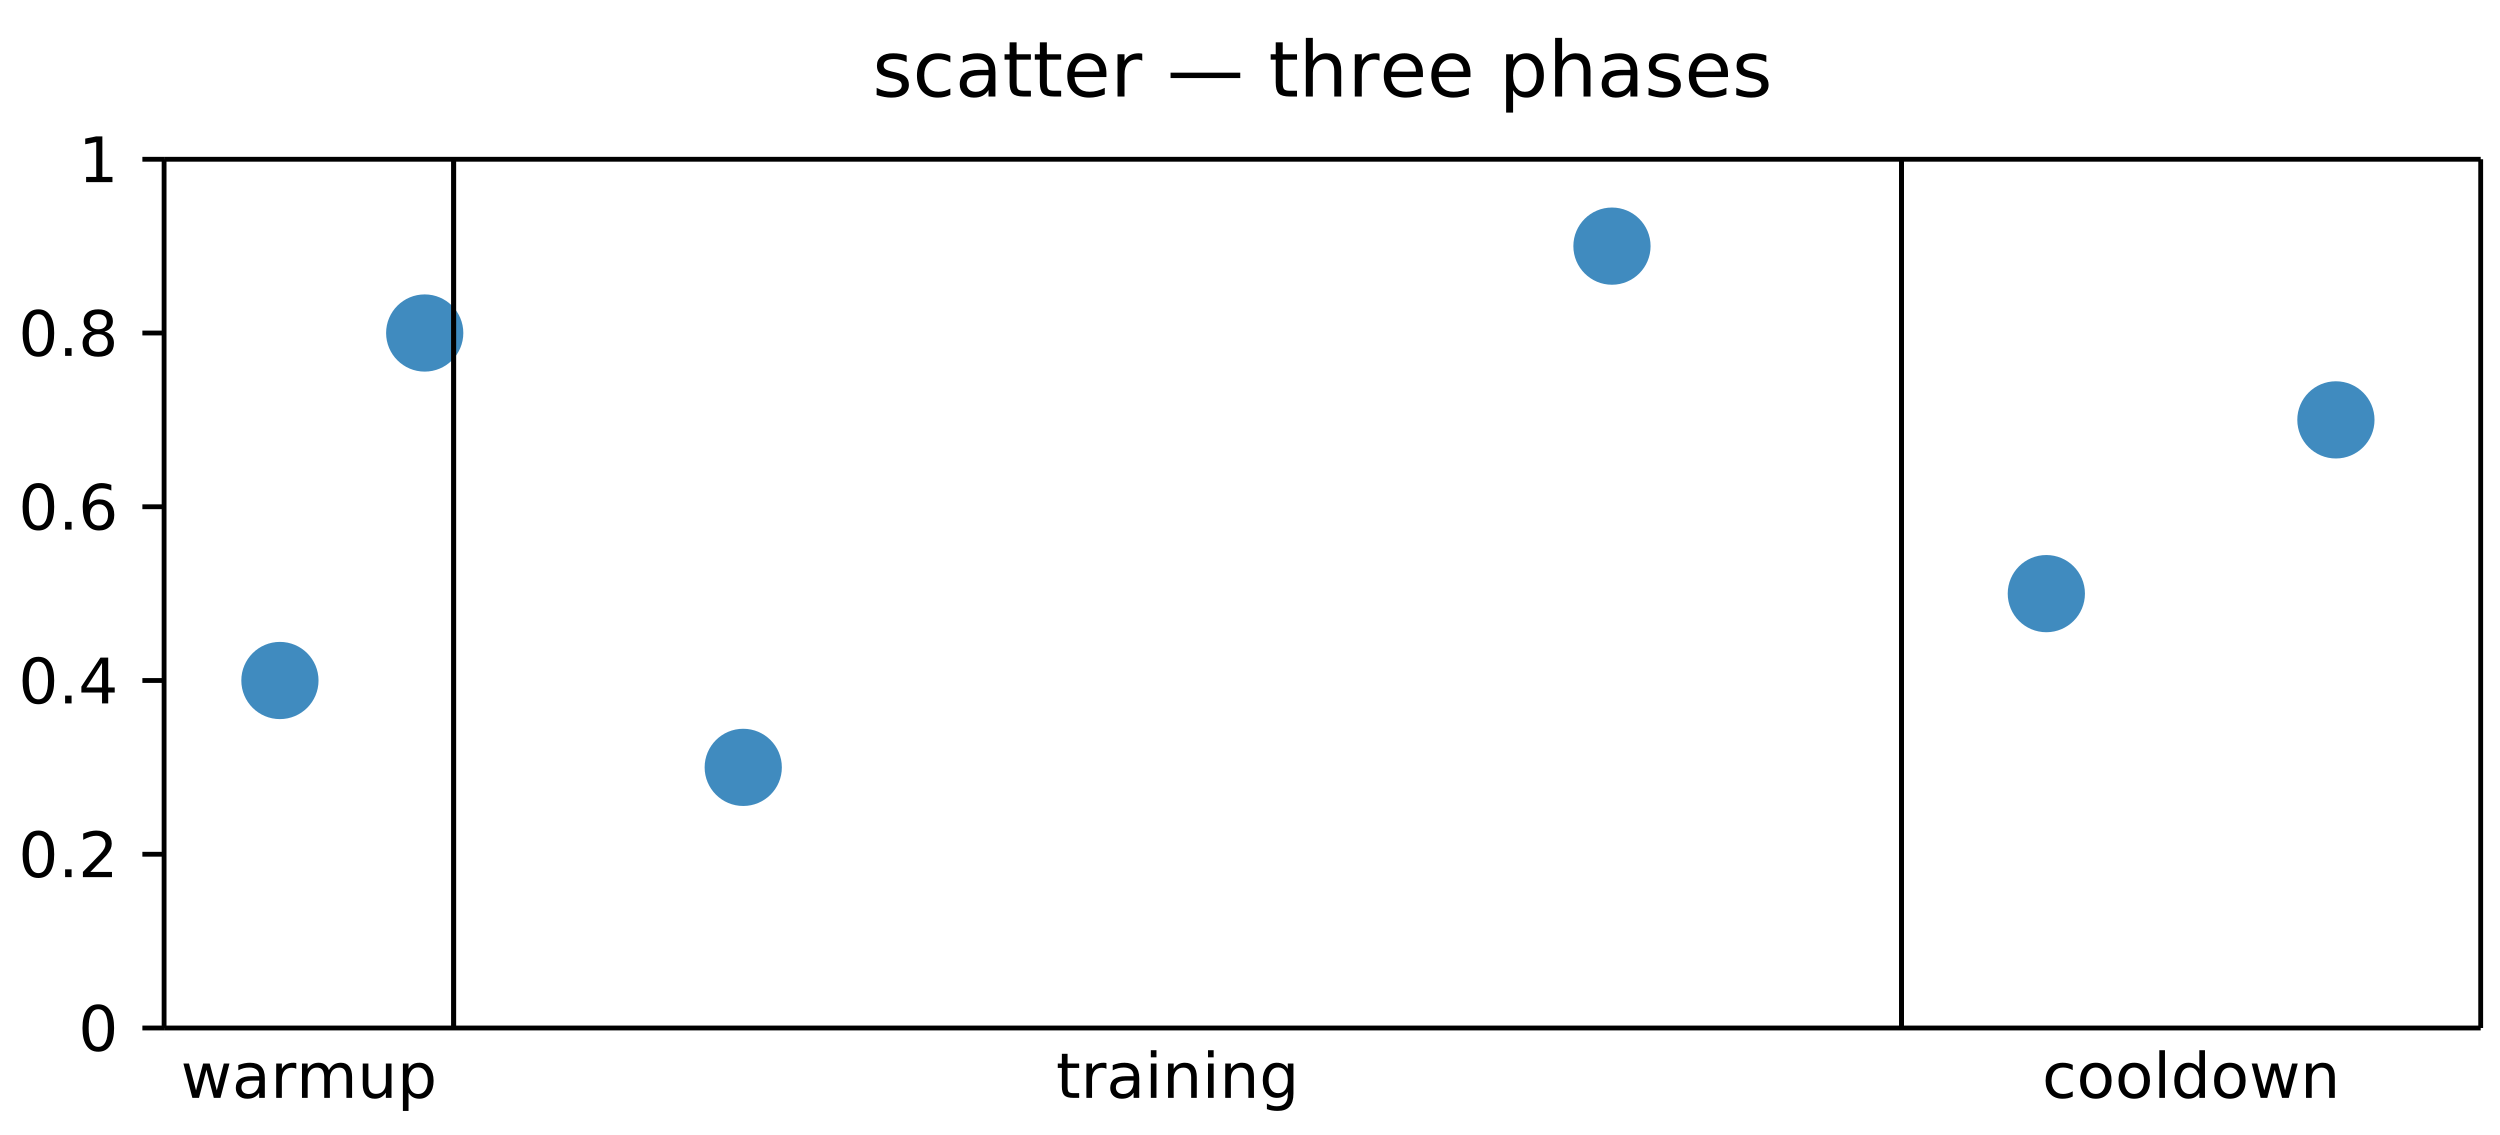
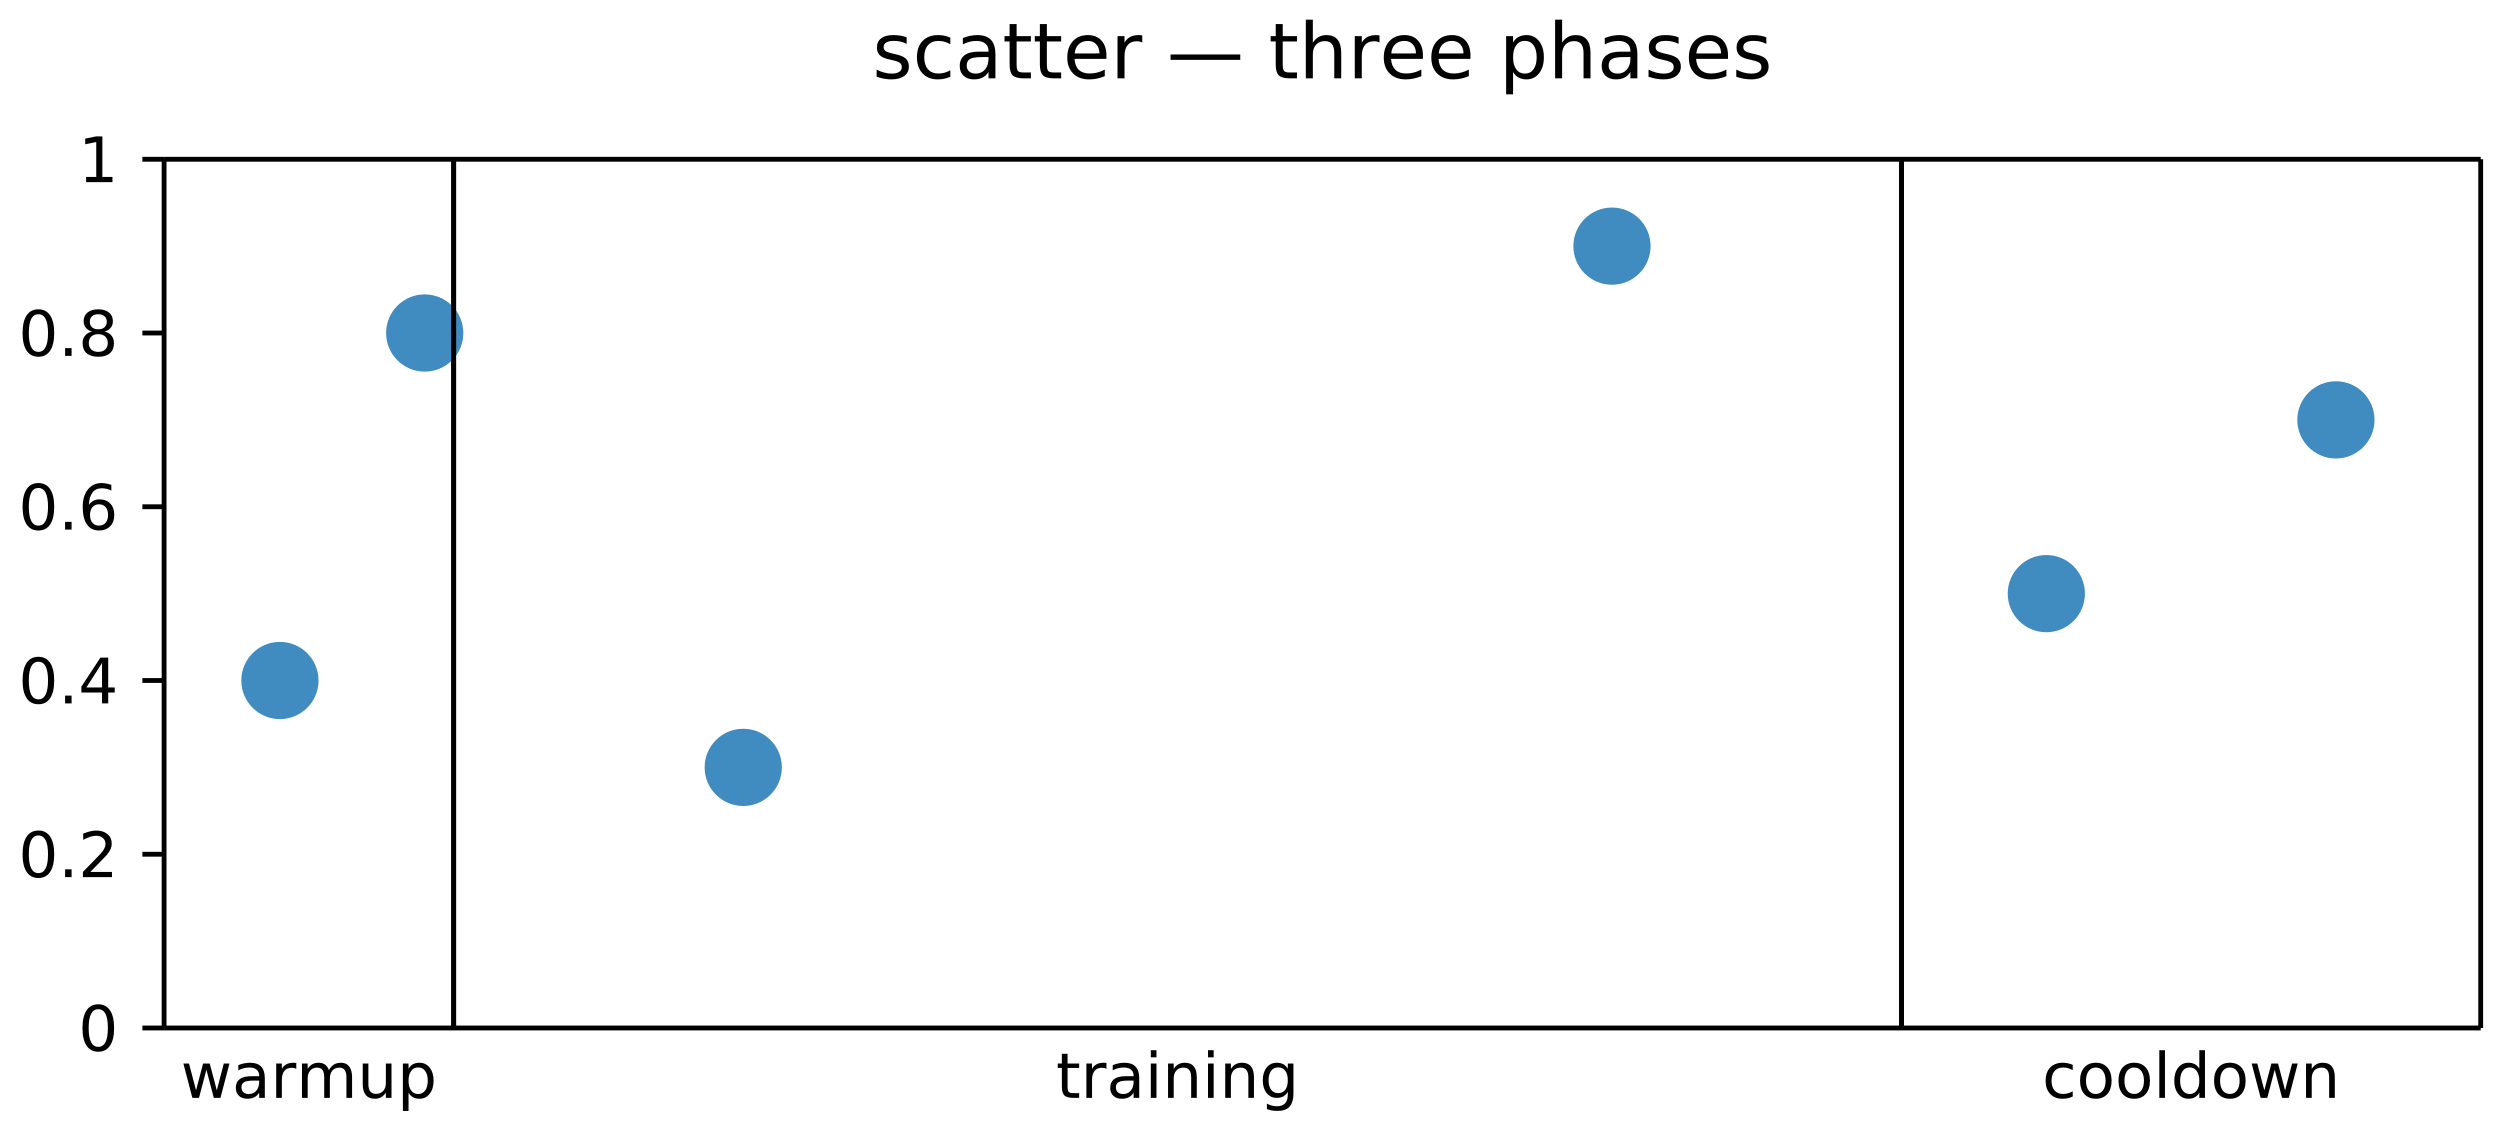
<svg xmlns="http://www.w3.org/2000/svg" width="518" height="235" viewBox="0 0 518 235" font-family="DejaVu Sans, Bitstream Vera Sans, Verdana, Arial, sans-serif" font-size="11" style="background:#fff" data-plotlet-version="0.5.1" data-plotlet-schema="2" data-plotlet-kind="figure">
  <g transform="translate(34,33)" data-plotlet-kind="panel" data-plotlet-title="scatter — three phases" data-plotlet-xscale="linear" data-plotlet-yscale="linear" data-plotlet-xlim="0,800" data-plotlet-ylim="0,1" data-plotlet-panel-bbox="4,4,510,227" data-plotlet-data-area="30,29,480,180">
    <svg x="0" y="0" width="480" height="180" overflow="hidden">
      <g class="plotlet-artist" data-plotlet-type="scatter" data-plotlet-index="0" data-plotlet-color="#1f77b4" data-plotlet-n="6" data-plotlet-x-min="40" data-plotlet-x-max="750" data-plotlet-y-min="0.3" data-plotlet-y-max="0.9" data-plotlet-marker="o">
        <circle cx="24.00" cy="108.00" r="8.00" fill="#1f77b4" opacity="0.85" />
        <circle cx="54.00" cy="36.00" r="8.00" fill="#1f77b4" opacity="0.85" />
        <circle cx="120.00" cy="126.00" r="8.00" fill="#1f77b4" opacity="0.85" />
        <circle cx="300.00" cy="18.00" r="8.00" fill="#1f77b4" opacity="0.85" />
        <circle cx="390.00" cy="90.00" r="8.00" fill="#1f77b4" opacity="0.85" />
        <circle cx="450.00" cy="54.00" r="8.00" fill="#1f77b4" opacity="0.85" />
      </g>
    </svg>
    <line x1="0.00" x2="480.00" y1="0.00" y2="0.00" stroke="#000000" stroke-width="1.00" />
    <line x1="0.00" x2="480.00" y1="180.00" y2="180.00" stroke="#000000" stroke-width="1.00" />
    <line x1="0.00" x2="0.00" y1="0.00" y2="180.00" stroke="#000000" stroke-width="1.00" />
    <line x1="480.00" x2="480.00" y1="0.00" y2="180.00" stroke="#000000" stroke-width="1.00" />
    <line x1="60.00" x2="60.00" y1="0.00" y2="180.00" stroke="#000000" stroke-width="1.00" />
    <line x1="60.00" x2="60.00" y1="0.00" y2="180.00" stroke="#000000" stroke-width="1.00" />
    <line x1="360.00" x2="360.00" y1="0.00" y2="180.00" stroke="#000000" stroke-width="1.00" />
    <line x1="360.00" x2="360.00" y1="0.00" y2="180.00" stroke="#000000" stroke-width="1.00" />
    <path d="M4.00 187.37H5.16L6.62 192.92L8.08 187.37H9.46L10.92 192.92L12.37 187.37H13.54L11.68 194.48H10.30L8.77 188.65L7.23 194.48H5.86ZM18.54 190.90Q17.12 190.90 16.58 191.23Q16.03 191.55 16.03 192.33Q16.03 192.95 16.44 193.32Q16.85 193.68 17.56 193.68Q18.53 193.68 19.11 192.99Q19.70 192.31 19.70 191.16V190.90ZM20.87 190.42V194.48H19.70V193.40Q19.30 194.05 18.70 194.35Q18.11 194.66 17.24 194.66Q16.15 194.66 15.51 194.05Q14.86 193.44 14.86 192.41Q14.86 191.21 15.67 190.60Q16.47 189.99 18.06 189.99H19.70V189.88Q19.70 189.07 19.17 188.63Q18.64 188.19 17.68 188.19Q17.07 188.19 16.50 188.33Q15.92 188.48 15.38 188.77V187.69Q16.03 187.44 16.63 187.32Q17.23 187.20 17.80 187.20Q19.35 187.20 20.11 188.00Q20.87 188.80 20.87 190.42ZM27.39 188.46Q27.20 188.35 26.97 188.29Q26.73 188.24 26.45 188.24Q25.46 188.24 24.93 188.88Q24.40 189.53 24.40 190.73V194.48H23.23V187.37H24.40V188.47Q24.77 187.82 25.36 187.51Q25.95 187.20 26.80 187.20Q26.92 187.20 27.06 187.21Q27.21 187.23 27.39 187.26ZM34.15 188.73Q34.59 187.95 35.20 187.57Q35.81 187.20 36.64 187.20Q37.75 187.20 38.35 187.97Q38.95 188.75 38.95 190.19V194.48H37.78V190.22Q37.78 189.20 37.42 188.71Q37.06 188.21 36.31 188.21Q35.41 188.21 34.88 188.81Q34.35 189.42 34.35 190.46V194.48H33.18V190.22Q33.18 189.20 32.82 188.70Q32.45 188.21 31.70 188.21Q30.80 188.21 30.28 188.82Q29.75 189.42 29.75 190.46V194.48H28.57V187.37H29.75V188.47Q30.15 187.82 30.71 187.51Q31.27 187.20 32.03 187.20Q32.81 187.20 33.35 187.59Q33.89 187.98 34.15 188.73ZM41.16 191.67V187.37H42.33V191.63Q42.33 192.64 42.72 193.14Q43.12 193.65 43.90 193.65Q44.85 193.65 45.40 193.04Q45.95 192.44 45.95 191.40V187.37H47.12V194.48H45.95V193.39Q45.52 194.03 44.96 194.35Q44.40 194.66 43.66 194.66Q42.43 194.66 41.80 193.90Q41.16 193.14 41.16 191.67ZM44.10 187.20ZM50.65 193.41V197.18H49.48V187.37H50.65V188.45Q51.02 187.81 51.58 187.50Q52.14 187.20 52.92 187.20Q54.22 187.20 55.03 188.22Q55.84 189.25 55.84 190.93Q55.84 192.60 55.03 193.63Q54.22 194.66 52.92 194.66Q52.14 194.66 51.58 194.35Q51.02 194.05 50.65 193.41ZM54.63 190.93Q54.63 189.64 54.10 188.91Q53.57 188.17 52.64 188.17Q51.71 188.17 51.18 188.91Q50.65 189.64 50.65 190.93Q50.65 192.22 51.18 192.95Q51.71 193.68 52.64 193.68Q53.57 193.68 54.10 192.95Q54.63 192.22 54.63 190.93Z" fill="#000" />
    <path d="M187.20 185.35V187.37H189.60V188.28H187.20V192.13Q187.20 193.00 187.44 193.25Q187.68 193.50 188.41 193.50H189.60V194.48H188.41Q187.05 194.48 186.54 193.97Q186.02 193.47 186.02 192.13V188.28H185.17V187.37H186.02V185.35ZM195.26 188.46Q195.06 188.35 194.83 188.29Q194.60 188.24 194.32 188.24Q193.33 188.24 192.80 188.88Q192.27 189.53 192.27 190.73V194.48H191.10V187.37H192.27V188.47Q192.64 187.82 193.23 187.51Q193.82 187.20 194.66 187.20Q194.78 187.20 194.93 187.21Q195.08 187.23 195.25 187.26ZM199.72 190.90Q198.30 190.90 197.76 191.23Q197.21 191.55 197.21 192.33Q197.21 192.95 197.62 193.32Q198.03 193.68 198.73 193.68Q199.70 193.68 200.29 192.99Q200.88 192.31 200.88 191.16V190.90ZM202.05 190.42V194.48H200.88V193.40Q200.48 194.05 199.88 194.35Q199.29 194.66 198.42 194.66Q197.33 194.66 196.69 194.05Q196.04 193.44 196.04 192.41Q196.04 191.21 196.84 190.60Q197.65 189.99 199.24 189.99H200.88V189.88Q200.88 189.07 200.35 188.63Q199.82 188.19 198.86 188.19Q198.25 188.19 197.67 188.33Q197.10 188.48 196.56 188.77V187.69Q197.20 187.44 197.81 187.32Q198.41 187.20 198.98 187.20Q200.52 187.20 201.28 188.00Q202.05 188.80 202.05 190.42ZM204.45 187.37H205.62V194.48H204.45ZM204.45 184.60H205.62V186.08H204.45ZM213.97 190.19V194.48H212.81V190.22Q212.81 189.21 212.41 188.71Q212.02 188.21 211.23 188.21Q210.29 188.21 209.74 188.81Q209.19 189.42 209.19 190.46V194.48H208.02V187.37H209.19V188.47Q209.61 187.83 210.18 187.51Q210.75 187.20 211.49 187.20Q212.72 187.20 213.35 187.95Q213.97 188.71 213.97 190.19ZM216.30 187.37H217.47V194.48H216.30ZM216.30 184.60H217.47V186.08H216.30ZM225.82 190.19V194.48H224.66V190.22Q224.66 189.21 224.26 188.71Q223.87 188.21 223.08 188.21Q222.14 188.21 221.59 188.81Q221.04 189.42 221.04 190.46V194.48H219.87V187.37H221.04V188.47Q221.46 187.83 222.03 187.51Q222.60 187.20 223.34 187.20Q224.57 187.20 225.20 187.95Q225.82 188.71 225.82 190.19ZM232.83 190.84Q232.83 189.57 232.31 188.87Q231.79 188.17 230.84 188.17Q229.90 188.17 229.38 188.87Q228.85 189.57 228.85 190.84Q228.85 192.10 229.38 192.80Q229.90 193.50 230.84 193.50Q231.79 193.50 232.31 192.80Q232.83 192.10 232.83 190.84ZM234.00 193.59Q234.00 195.41 233.19 196.30Q232.39 197.18 230.73 197.18Q230.11 197.18 229.56 197.09Q229.02 197.00 228.50 196.81V195.67Q229.02 195.95 229.52 196.08Q230.02 196.22 230.54 196.22Q231.69 196.22 232.26 195.62Q232.83 195.02 232.83 193.80V193.23Q232.47 193.85 231.91 194.17Q231.34 194.48 230.55 194.48Q229.25 194.48 228.45 193.48Q227.65 192.48 227.65 190.84Q227.65 189.19 228.45 188.19Q229.25 187.20 230.55 187.20Q231.34 187.20 231.91 187.51Q232.47 187.82 232.83 188.45V187.37H234.00Z" fill="#000" />
    <path d="M395.47 187.64V188.73Q394.97 188.46 394.48 188.32Q393.98 188.19 393.47 188.19Q392.33 188.19 391.71 188.91Q391.08 189.63 391.08 190.93Q391.08 192.23 391.71 192.95Q392.33 193.67 393.47 193.67Q393.98 193.67 394.48 193.53Q394.97 193.40 395.47 193.12V194.20Q394.98 194.43 394.46 194.55Q393.93 194.66 393.34 194.66Q391.74 194.66 390.79 193.65Q389.85 192.64 389.85 190.93Q389.85 189.19 390.80 188.19Q391.76 187.20 393.42 187.20Q393.96 187.20 394.47 187.31Q394.99 187.42 395.47 187.64ZM400.26 188.19Q399.32 188.19 398.77 188.92Q398.22 189.65 398.22 190.93Q398.22 192.20 398.77 192.94Q399.31 193.67 400.26 193.67Q401.19 193.67 401.73 192.93Q402.28 192.20 402.28 190.93Q402.28 189.67 401.73 188.93Q401.19 188.19 400.26 188.19ZM400.26 187.20Q401.78 187.20 402.65 188.19Q403.52 189.18 403.52 190.93Q403.52 192.67 402.65 193.67Q401.78 194.66 400.26 194.66Q398.73 194.66 397.86 193.67Q396.99 192.67 396.99 190.93Q396.99 189.18 397.86 188.19Q398.73 187.20 400.26 187.20ZM408.21 188.19Q407.27 188.19 406.72 188.92Q406.18 189.65 406.18 190.93Q406.18 192.20 406.72 192.94Q407.26 193.67 408.21 193.67Q409.14 193.67 409.69 192.93Q410.23 192.20 410.23 190.93Q410.23 189.67 409.69 188.93Q409.14 188.19 408.21 188.19ZM408.21 187.20Q409.73 187.20 410.60 188.19Q411.47 189.18 411.47 190.93Q411.47 192.67 410.60 193.67Q409.73 194.66 408.21 194.66Q406.68 194.66 405.81 193.67Q404.95 192.67 404.95 190.93Q404.95 189.18 405.81 188.19Q406.68 187.20 408.21 187.20ZM413.41 184.60H414.58V194.48H413.41ZM421.70 188.45V184.60H422.87V194.48H421.70V193.41Q421.33 194.05 420.77 194.35Q420.21 194.66 419.42 194.66Q418.13 194.66 417.32 193.63Q416.51 192.60 416.51 190.93Q416.51 189.25 417.32 188.22Q418.13 187.20 419.42 187.20Q420.21 187.20 420.77 187.50Q421.33 187.81 421.70 188.45ZM417.72 190.93Q417.72 192.22 418.25 192.95Q418.78 193.68 419.70 193.68Q420.63 193.68 421.16 192.95Q421.70 192.22 421.70 190.93Q421.70 189.64 421.16 188.91Q420.63 188.17 419.70 188.17Q418.78 188.17 418.25 188.91Q417.72 189.64 417.72 190.93ZM428.03 188.19Q427.09 188.19 426.54 188.92Q426.00 189.65 426.00 190.93Q426.00 192.20 426.54 192.94Q427.08 193.67 428.03 193.67Q428.96 193.67 429.51 192.93Q430.05 192.20 430.05 190.93Q430.05 189.67 429.51 188.93Q428.96 188.19 428.03 188.19ZM428.03 187.20Q429.55 187.20 430.42 188.19Q431.29 189.18 431.29 190.93Q431.29 192.67 430.42 193.67Q429.55 194.66 428.03 194.66Q426.50 194.66 425.63 193.67Q424.76 192.67 424.76 190.93Q424.76 189.18 425.63 188.19Q426.50 187.20 428.03 187.20ZM432.55 187.37H433.71L435.17 192.92L436.63 187.37H438.01L439.47 192.92L440.92 187.37H442.09L440.23 194.48H438.85L437.32 188.65L435.78 194.48H434.41ZM449.77 190.19V194.48H448.60V190.22Q448.60 189.21 448.21 188.71Q447.81 188.21 447.03 188.21Q446.08 188.21 445.53 188.81Q444.99 189.42 444.99 190.46V194.48H443.81V187.37H444.99V188.47Q445.41 187.83 445.97 187.51Q446.54 187.20 447.29 187.20Q448.51 187.20 449.14 187.95Q449.77 188.71 449.77 190.19Z" fill="#000" />
    <line x1="0.00" x2="-4.50" y1="180.00" y2="180.00" stroke="#000000" stroke-width="1.00" />
    <path d="M-13.64 176.11Q-14.63 176.11 -15.13 177.08Q-15.63 178.05 -15.63 180.01Q-15.63 181.96 -15.13 182.93Q-14.63 183.91 -13.64 183.91Q-12.64 183.91 -12.14 182.93Q-11.65 181.96 -11.65 180.01Q-11.65 178.05 -12.14 177.08Q-12.64 176.11 -13.64 176.11ZM-13.64 175.09Q-12.05 175.09 -11.20 176.35Q-10.36 177.61 -10.36 180.01Q-10.36 182.40 -11.20 183.66Q-12.05 184.92 -13.64 184.92Q-15.23 184.92 -16.07 183.66Q-16.91 182.40 -16.91 180.01Q-16.91 177.61 -16.07 176.35Q-15.23 175.09 -13.64 175.09Z" fill="#000" />
    <line x1="0.00" x2="-4.50" y1="144.00" y2="144.00" stroke="#000000" stroke-width="1.00" />
    <path d="M-26.04 140.11Q-27.03 140.11 -27.53 141.08Q-28.03 142.05 -28.03 144.01Q-28.03 145.96 -27.53 146.93Q-27.03 147.91 -26.04 147.91Q-25.05 147.91 -24.55 146.93Q-24.05 145.96 -24.05 144.01Q-24.05 142.05 -24.55 141.08Q-25.05 140.11 -26.04 140.11ZM-26.04 139.09Q-24.45 139.09 -23.61 140.35Q-22.77 141.61 -22.77 144.01Q-22.77 146.40 -23.61 147.66Q-24.45 148.92 -26.04 148.92Q-27.64 148.92 -28.48 147.66Q-29.32 146.40 -29.32 144.01Q-29.32 141.61 -28.48 140.35Q-27.64 139.09 -26.04 139.09ZM-20.51 147.13H-19.17V148.74H-20.51ZM-15.28 147.66H-10.80V148.74H-16.82V147.66Q-16.09 146.90 -14.83 145.63Q-13.57 144.36 -13.25 143.99Q-12.63 143.30 -12.39 142.82Q-12.14 142.34 -12.14 141.88Q-12.14 141.12 -12.67 140.65Q-13.20 140.17 -14.05 140.17Q-14.65 140.17 -15.32 140.38Q-15.99 140.59 -16.76 141.01V139.72Q-15.98 139.41 -15.31 139.25Q-14.64 139.09 -14.08 139.09Q-12.60 139.09 -11.73 139.83Q-10.85 140.56 -10.85 141.79Q-10.85 142.38 -11.07 142.90Q-11.29 143.43 -11.87 144.14Q-12.03 144.32 -12.88 145.20Q-13.73 146.08 -15.28 147.66Z" fill="#000" />
    <line x1="0.00" x2="-4.50" y1="108.00" y2="108.00" stroke="#000000" stroke-width="1.00" />
    <path d="M-26.04 104.11Q-27.03 104.11 -27.53 105.08Q-28.03 106.05 -28.03 108.01Q-28.03 109.96 -27.53 110.93Q-27.03 111.91 -26.04 111.91Q-25.05 111.91 -24.55 110.93Q-24.05 109.96 -24.05 108.01Q-24.05 106.05 -24.55 105.08Q-25.05 104.11 -26.04 104.11ZM-26.04 103.09Q-24.45 103.09 -23.61 104.35Q-22.77 105.61 -22.77 108.01Q-22.77 110.40 -23.61 111.66Q-24.45 112.92 -26.04 112.92Q-27.64 112.92 -28.48 111.66Q-29.32 110.40 -29.32 108.01Q-29.32 105.61 -28.48 104.35Q-27.64 103.09 -26.04 103.09ZM-20.51 111.13H-19.17V112.74H-20.51ZM-12.86 104.38 -16.10 109.44H-12.86ZM-13.19 103.26H-11.58V109.44H-10.23V110.50H-11.58V112.74H-12.86V110.50H-17.14V109.27Z" fill="#000" />
    <line x1="0.00" x2="-4.50" y1="72.00" y2="72.00" stroke="#000000" stroke-width="1.00" />
    <path d="M-26.04 68.11Q-27.03 68.11 -27.53 69.08Q-28.03 70.05 -28.03 72.01Q-28.03 73.96 -27.53 74.93Q-27.03 75.91 -26.04 75.91Q-25.05 75.91 -24.55 74.93Q-24.05 73.96 -24.05 72.01Q-24.05 70.05 -24.55 69.08Q-25.05 68.11 -26.04 68.11ZM-26.04 67.09Q-24.45 67.09 -23.61 68.35Q-22.77 69.61 -22.77 72.01Q-22.77 74.40 -23.61 75.66Q-24.45 76.92 -26.04 76.92Q-27.64 76.92 -28.48 75.66Q-29.32 74.40 -29.32 72.01Q-29.32 69.61 -28.48 68.35Q-27.64 67.09 -26.04 67.09ZM-20.51 75.13H-19.17V76.74H-20.51ZM-13.48 71.49Q-14.34 71.49 -14.85 72.08Q-15.35 72.67 -15.35 73.70Q-15.35 74.72 -14.85 75.31Q-14.34 75.91 -13.48 75.91Q-12.62 75.91 -12.11 75.31Q-11.61 74.72 -11.61 73.70Q-11.61 72.67 -12.11 72.08Q-12.62 71.49 -13.48 71.49ZM-10.93 67.47V68.64Q-11.42 68.41 -11.91 68.29Q-12.40 68.17 -12.88 68.17Q-14.15 68.17 -14.82 69.03Q-15.49 69.88 -15.59 71.62Q-15.21 71.06 -14.65 70.77Q-14.08 70.47 -13.40 70.47Q-11.98 70.47 -11.15 71.34Q-10.32 72.21 -10.32 73.70Q-10.32 75.16 -11.18 76.04Q-12.05 76.92 -13.48 76.92Q-15.12 76.92 -15.99 75.66Q-16.86 74.40 -16.86 72.01Q-16.86 69.76 -15.80 68.43Q-14.73 67.09 -12.93 67.09Q-12.45 67.09 -11.96 67.19Q-11.47 67.28 -10.93 67.47Z" fill="#000" />
    <line x1="0.00" x2="-4.50" y1="36.00" y2="36.00" stroke="#000000" stroke-width="1.00" />
    <path d="M-26.04 32.11Q-27.03 32.11 -27.53 33.08Q-28.03 34.05 -28.03 36.01Q-28.03 37.96 -27.53 38.93Q-27.03 39.91 -26.04 39.91Q-25.05 39.91 -24.55 38.93Q-24.05 37.96 -24.05 36.01Q-24.05 34.05 -24.55 33.08Q-25.05 32.11 -26.04 32.11ZM-26.04 31.09Q-24.45 31.09 -23.61 32.35Q-22.77 33.61 -22.77 36.01Q-22.77 38.40 -23.61 39.66Q-24.45 40.92 -26.04 40.92Q-27.64 40.92 -28.48 39.66Q-29.32 38.40 -29.32 36.01Q-29.32 33.61 -28.48 32.35Q-27.64 31.09 -26.04 31.09ZM-20.51 39.13H-19.17V40.74H-20.51ZM-13.64 36.24Q-14.55 36.24 -15.08 36.73Q-15.60 37.22 -15.60 38.07Q-15.60 38.93 -15.08 39.42Q-14.55 39.91 -13.64 39.91Q-12.72 39.91 -12.20 39.42Q-11.67 38.92 -11.67 38.07Q-11.67 37.22 -12.19 36.73Q-12.72 36.24 -13.64 36.24ZM-14.92 35.69Q-15.75 35.49 -16.21 34.92Q-16.67 34.36 -16.67 33.55Q-16.67 32.41 -15.86 31.75Q-15.05 31.09 -13.64 31.09Q-12.22 31.09 -11.42 31.75Q-10.61 32.41 -10.61 33.55Q-10.61 34.36 -11.07 34.92Q-11.53 35.49 -12.35 35.69Q-11.42 35.91 -10.91 36.54Q-10.39 37.16 -10.39 38.07Q-10.39 39.45 -11.23 40.19Q-12.07 40.92 -13.64 40.92Q-15.21 40.92 -16.05 40.19Q-16.89 39.45 -16.89 38.07Q-16.89 37.16 -16.37 36.54Q-15.85 35.91 -14.92 35.69ZM-15.39 33.67Q-15.39 34.40 -14.93 34.82Q-14.47 35.23 -13.64 35.23Q-12.81 35.23 -12.35 34.82Q-11.88 34.40 -11.88 33.67Q-11.88 32.93 -12.35 32.52Q-12.81 32.11 -13.64 32.11Q-14.47 32.11 -14.93 32.52Q-15.39 32.93 -15.39 33.67Z" fill="#000" />
    <line x1="0.00" x2="-4.50" y1="0.00" y2="0.00" stroke="#000000" stroke-width="1.00" />
    <path d="M-16.16 3.66H-14.06V-3.57L-16.34 -3.11V-4.28L-14.08 -4.74H-12.79V3.66H-10.70V4.74H-16.16Z" fill="#000" />
-     <path d="M153.86 -21.49V-20.13Q153.25 -20.45 152.59 -20.60Q151.93 -20.76 151.23 -20.76Q150.16 -20.76 149.62 -20.43Q149.09 -20.10 149.09 -19.45Q149.09 -18.95 149.47 -18.66Q149.86 -18.38 151.01 -18.12L151.50 -18.01Q153.04 -17.68 153.68 -17.08Q154.32 -16.48 154.32 -15.41Q154.32 -14.20 153.36 -13.48Q152.39 -12.77 150.71 -12.77Q150.00 -12.77 149.24 -12.91Q148.48 -13.05 147.64 -13.32V-14.80Q148.43 -14.39 149.21 -14.18Q149.98 -13.98 150.74 -13.98Q151.75 -13.98 152.30 -14.32Q152.85 -14.67 152.85 -15.30Q152.85 -15.89 152.45 -16.20Q152.06 -16.52 150.72 -16.80L150.22 -16.92Q148.89 -17.20 148.29 -17.79Q147.70 -18.37 147.70 -19.38Q147.70 -20.62 148.57 -21.29Q149.45 -21.96 151.06 -21.96Q151.86 -21.96 152.56 -21.84Q153.26 -21.73 153.86 -21.49ZM162.91 -21.41V-20.07Q162.30 -20.41 161.69 -20.57Q161.07 -20.74 160.45 -20.74Q159.05 -20.74 158.28 -19.86Q157.50 -18.97 157.50 -17.37Q157.50 -15.77 158.28 -14.88Q159.05 -13.99 160.45 -13.99Q161.07 -13.99 161.69 -14.16Q162.30 -14.33 162.91 -14.66V-13.34Q162.31 -13.05 161.66 -12.91Q161.02 -12.77 160.29 -12.77Q158.32 -12.77 157.15 -14.02Q155.99 -15.26 155.99 -17.37Q155.99 -19.51 157.16 -20.73Q158.34 -21.96 160.39 -21.96Q161.05 -21.96 161.68 -21.82Q162.32 -21.69 162.91 -21.41ZM169.39 -17.40Q167.64 -17.40 166.97 -17.00Q166.30 -16.60 166.30 -15.64Q166.30 -14.88 166.80 -14.43Q167.31 -13.98 168.18 -13.98Q169.37 -13.98 170.09 -14.82Q170.82 -15.67 170.82 -17.08V-17.40ZM172.25 -17.99V-13.00H170.82V-14.33Q170.32 -13.53 169.59 -13.15Q168.86 -12.77 167.79 -12.77Q166.45 -12.77 165.66 -13.53Q164.86 -14.28 164.86 -15.55Q164.86 -17.02 165.85 -17.77Q166.84 -18.52 168.80 -18.52H170.82V-18.66Q170.82 -19.66 170.16 -20.20Q169.51 -20.74 168.33 -20.74Q167.58 -20.74 166.87 -20.56Q166.16 -20.38 165.50 -20.02V-21.35Q166.29 -21.66 167.04 -21.81Q167.78 -21.96 168.48 -21.96Q170.38 -21.96 171.32 -20.98Q172.25 -19.99 172.25 -17.99ZM176.64 -24.23V-21.75H179.60V-20.63H176.64V-15.88Q176.64 -14.81 176.93 -14.51Q177.22 -14.20 178.12 -14.20H179.60V-13.00H178.12Q176.46 -13.00 175.82 -13.62Q175.19 -14.24 175.19 -15.88V-20.63H174.14V-21.75H175.19V-24.23ZM182.91 -24.23V-21.75H185.87V-20.63H182.91V-15.88Q182.91 -14.81 183.20 -14.51Q183.50 -14.20 184.39 -14.20H185.87V-13.00H184.39Q182.73 -13.00 182.10 -13.62Q181.46 -14.24 181.46 -15.88V-20.63H180.41V-21.75H181.46V-24.23ZM195.25 -17.73V-17.03H188.64Q188.73 -15.55 189.53 -14.77Q190.33 -13.99 191.76 -13.99Q192.59 -13.99 193.37 -14.20Q194.14 -14.40 194.91 -14.80V-13.45Q194.14 -13.12 193.32 -12.95Q192.51 -12.77 191.68 -12.77Q189.58 -12.77 188.36 -13.99Q187.14 -15.21 187.14 -17.29Q187.14 -19.44 188.30 -20.70Q189.46 -21.96 191.43 -21.96Q193.19 -21.96 194.22 -20.82Q195.25 -19.69 195.25 -17.73ZM193.81 -18.16Q193.79 -19.34 193.15 -20.04Q192.50 -20.74 191.44 -20.74Q190.24 -20.74 189.52 -20.06Q188.79 -19.38 188.68 -18.15ZM202.68 -20.41Q202.43 -20.55 202.15 -20.61Q201.86 -20.68 201.52 -20.68Q200.30 -20.68 199.65 -19.89Q199.00 -19.09 199.00 -17.61V-13.00H197.55V-21.75H199.00V-20.39Q199.45 -21.19 200.18 -21.57Q200.90 -21.96 201.94 -21.96Q202.09 -21.96 202.27 -21.94Q202.45 -21.92 202.67 -21.88ZM208.54 -17.95H222.98V-16.82H208.54ZM231.78 -24.23V-21.75H234.74V-20.63H231.78V-15.88Q231.78 -14.81 232.07 -14.51Q232.36 -14.20 233.26 -14.20H234.74V-13.00H233.26Q231.60 -13.00 230.96 -13.62Q230.33 -14.24 230.33 -15.88V-20.63H229.28V-21.75H230.33V-24.23ZM243.90 -18.28V-13.00H242.46V-18.23Q242.46 -19.48 241.98 -20.09Q241.50 -20.71 240.53 -20.71Q239.36 -20.71 238.69 -19.97Q238.02 -19.23 238.02 -17.95V-13.00H236.57V-25.16H238.02V-20.39Q238.54 -21.18 239.23 -21.57Q239.93 -21.96 240.85 -21.96Q242.36 -21.96 243.13 -21.03Q243.90 -20.09 243.90 -18.28ZM251.84 -20.41Q251.60 -20.55 251.31 -20.61Q251.03 -20.68 250.68 -20.68Q249.46 -20.68 248.81 -19.89Q248.16 -19.09 248.16 -17.61V-13.00H246.71V-21.75H248.16V-20.39Q248.61 -21.19 249.34 -21.57Q250.07 -21.96 251.11 -21.96Q251.25 -21.96 251.43 -21.94Q251.61 -21.92 251.83 -21.88ZM260.83 -17.73V-17.03H254.22Q254.32 -15.55 255.12 -14.77Q255.92 -13.99 257.35 -13.99Q258.18 -13.99 258.95 -14.20Q259.73 -14.40 260.50 -14.80V-13.45Q259.72 -13.12 258.91 -12.95Q258.10 -12.77 257.26 -12.77Q255.17 -12.77 253.95 -13.99Q252.72 -15.21 252.72 -17.29Q252.72 -19.44 253.88 -20.70Q255.04 -21.96 257.01 -21.96Q258.78 -21.96 259.80 -20.82Q260.83 -19.69 260.83 -17.73ZM259.39 -18.16Q259.38 -19.34 258.73 -20.04Q258.09 -20.74 257.03 -20.74Q255.82 -20.74 255.10 -20.06Q254.38 -19.38 254.27 -18.15ZM270.68 -17.73V-17.03H264.07Q264.16 -15.55 264.96 -14.77Q265.76 -13.99 267.19 -13.99Q268.02 -13.99 268.80 -14.20Q269.57 -14.40 270.34 -14.80V-13.45Q269.57 -13.12 268.75 -12.95Q267.94 -12.77 267.11 -12.77Q265.01 -12.77 263.79 -13.99Q262.57 -15.21 262.57 -17.29Q262.57 -19.44 263.73 -20.70Q264.89 -21.96 266.86 -21.96Q268.62 -21.96 269.65 -20.82Q270.68 -19.69 270.68 -17.73ZM269.24 -18.16Q269.22 -19.34 268.58 -20.04Q267.93 -20.74 266.87 -20.74Q265.67 -20.74 264.95 -20.06Q264.22 -19.38 264.11 -18.15ZM279.51 -14.31V-9.67H278.07V-21.75H279.51V-20.42Q279.96 -21.20 280.66 -21.58Q281.35 -21.96 282.31 -21.96Q283.90 -21.96 284.90 -20.70Q285.89 -19.43 285.89 -17.37Q285.89 -15.30 284.90 -14.04Q283.90 -12.77 282.31 -12.77Q281.35 -12.77 280.66 -13.15Q279.96 -13.53 279.51 -14.31ZM284.40 -17.37Q284.40 -18.95 283.75 -19.86Q283.10 -20.76 281.96 -20.76Q280.82 -20.76 280.16 -19.86Q279.51 -18.95 279.51 -17.37Q279.51 -15.78 280.16 -14.88Q280.82 -13.98 281.96 -13.98Q283.10 -13.98 283.75 -14.88Q284.40 -15.78 284.40 -17.37ZM295.55 -18.28V-13.00H294.11V-18.23Q294.11 -19.48 293.63 -20.09Q293.14 -20.71 292.18 -20.71Q291.01 -20.71 290.34 -19.97Q289.67 -19.23 289.67 -17.95V-13.00H288.22V-25.16H289.67V-20.39Q290.18 -21.18 290.88 -21.57Q291.58 -21.96 292.50 -21.96Q294.00 -21.96 294.78 -21.03Q295.55 -20.09 295.55 -18.28ZM302.39 -17.40Q300.65 -17.40 299.98 -17.00Q299.31 -16.60 299.31 -15.64Q299.31 -14.88 299.81 -14.43Q300.32 -13.98 301.18 -13.98Q302.38 -13.98 303.10 -14.82Q303.82 -15.67 303.82 -17.08V-17.40ZM305.26 -17.99V-13.00H303.82V-14.33Q303.33 -13.53 302.60 -13.15Q301.86 -12.77 300.80 -12.77Q299.46 -12.77 298.66 -13.53Q297.87 -14.28 297.87 -15.55Q297.87 -17.02 298.86 -17.77Q299.85 -18.52 301.81 -18.52H303.82V-18.66Q303.82 -19.66 303.17 -20.20Q302.52 -20.74 301.34 -20.74Q300.59 -20.74 299.88 -20.56Q299.17 -20.38 298.51 -20.02V-21.35Q299.30 -21.66 300.04 -21.81Q300.79 -21.96 301.49 -21.96Q303.39 -21.96 304.32 -20.98Q305.26 -19.99 305.26 -17.99ZM313.80 -21.49V-20.13Q313.19 -20.45 312.54 -20.60Q311.88 -20.76 311.18 -20.76Q310.11 -20.76 309.57 -20.43Q309.04 -20.10 309.04 -19.45Q309.04 -18.95 309.42 -18.66Q309.80 -18.38 310.96 -18.12L311.45 -18.01Q312.98 -17.68 313.62 -17.08Q314.27 -16.48 314.27 -15.41Q314.27 -14.20 313.30 -13.48Q312.34 -12.77 310.65 -12.77Q309.95 -12.77 309.19 -12.91Q308.43 -13.05 307.58 -13.32V-14.80Q308.38 -14.39 309.15 -14.18Q309.93 -13.98 310.68 -13.98Q311.70 -13.98 312.25 -14.32Q312.79 -14.67 312.79 -15.30Q312.79 -15.89 312.40 -16.20Q312.00 -16.52 310.67 -16.80L310.17 -16.92Q308.83 -17.20 308.24 -17.79Q307.64 -18.37 307.64 -19.38Q307.64 -20.62 308.52 -21.29Q309.39 -21.96 311.00 -21.96Q311.80 -21.96 312.50 -21.84Q313.21 -21.73 313.80 -21.49ZM324.04 -17.73V-17.03H317.43Q317.53 -15.55 318.33 -14.77Q319.13 -13.99 320.56 -13.99Q321.39 -13.99 322.16 -14.20Q322.94 -14.40 323.71 -14.80V-13.45Q322.93 -13.12 322.12 -12.95Q321.31 -12.77 320.47 -12.77Q318.38 -12.77 317.16 -13.99Q315.93 -15.21 315.93 -17.29Q315.93 -19.44 317.09 -20.70Q318.25 -21.96 320.22 -21.96Q321.99 -21.96 323.02 -20.82Q324.04 -19.69 324.04 -17.73ZM322.61 -18.16Q322.59 -19.34 321.95 -20.04Q321.30 -20.74 320.24 -20.74Q319.04 -20.74 318.31 -20.06Q317.59 -19.38 317.48 -18.15ZM331.98 -21.49V-20.13Q331.37 -20.45 330.71 -20.60Q330.06 -20.76 329.36 -20.76Q328.29 -20.76 327.75 -20.43Q327.21 -20.10 327.21 -19.45Q327.21 -18.95 327.60 -18.66Q327.98 -18.38 329.14 -18.12L329.63 -18.01Q331.16 -17.68 331.80 -17.08Q332.45 -16.48 332.45 -15.41Q332.45 -14.20 331.48 -13.48Q330.52 -12.77 328.83 -12.77Q328.13 -12.77 327.37 -12.91Q326.61 -13.05 325.76 -13.32V-14.80Q326.56 -14.39 327.33 -14.18Q328.11 -13.98 328.86 -13.98Q329.88 -13.98 330.43 -14.32Q330.97 -14.67 330.97 -15.30Q330.97 -15.89 330.58 -16.20Q330.18 -16.52 328.85 -16.80L328.35 -16.92Q327.01 -17.20 326.42 -17.79Q325.82 -18.37 325.82 -19.38Q325.82 -20.62 326.70 -21.29Q327.57 -21.96 329.18 -21.96Q329.98 -21.96 330.68 -21.84Q331.39 -21.73 331.98 -21.49Z" fill="#000" />
+     <path d="M153.86 -25.27V-23.91Q153.25 -24.22 152.59 -24.38Q151.93 -24.53 151.23 -24.53Q150.16 -24.53 149.62 -24.20Q149.09 -23.88 149.09 -23.22Q149.09 -22.72 149.47 -22.43Q149.86 -22.15 151.01 -21.89L151.50 -21.78Q153.04 -21.45 153.68 -20.86Q154.32 -20.26 154.32 -19.19Q154.32 -17.97 153.36 -17.26Q152.39 -16.55 150.71 -16.55Q150.00 -16.55 149.24 -16.68Q148.48 -16.82 147.64 -17.09V-18.58Q148.43 -18.16 149.21 -17.96Q149.98 -17.75 150.74 -17.75Q151.75 -17.75 152.30 -18.10Q152.85 -18.45 152.85 -19.08Q152.85 -19.66 152.45 -19.98Q152.06 -20.29 150.72 -20.58L150.22 -20.70Q148.89 -20.98 148.29 -21.56Q147.70 -22.14 147.70 -23.16Q147.70 -24.39 148.57 -25.06Q149.45 -25.73 151.06 -25.73Q151.86 -25.73 152.56 -25.62Q153.26 -25.50 153.86 -25.27ZM162.91 -25.19V-23.84Q162.30 -24.18 161.69 -24.35Q161.07 -24.52 160.45 -24.52Q159.05 -24.52 158.28 -23.63Q157.50 -22.74 157.50 -21.14Q157.50 -19.54 158.28 -18.65Q159.05 -17.77 160.45 -17.77Q161.07 -17.77 161.69 -17.93Q162.30 -18.10 162.91 -18.44V-17.11Q162.31 -16.83 161.66 -16.69Q161.02 -16.55 160.29 -16.55Q158.32 -16.55 157.15 -17.79Q155.99 -19.03 155.99 -21.14Q155.99 -23.28 157.16 -24.51Q158.34 -25.73 160.39 -25.73Q161.05 -25.73 161.68 -25.60Q162.32 -25.46 162.91 -25.19ZM169.39 -21.17Q167.64 -21.17 166.97 -20.77Q166.30 -20.38 166.30 -19.41Q166.30 -18.65 166.80 -18.20Q167.31 -17.75 168.18 -17.75Q169.37 -17.75 170.09 -18.60Q170.82 -19.45 170.82 -20.85V-21.17ZM172.25 -21.77V-16.77H170.82V-18.10Q170.32 -17.30 169.59 -16.93Q168.86 -16.55 167.79 -16.55Q166.45 -16.55 165.66 -17.30Q164.86 -18.05 164.86 -19.32Q164.86 -20.80 165.85 -21.55Q166.84 -22.30 168.80 -22.30H170.82V-22.44Q170.82 -23.43 170.16 -23.97Q169.51 -24.52 168.33 -24.52Q167.58 -24.52 166.87 -24.34Q166.16 -24.16 165.50 -23.80V-25.12Q166.29 -25.43 167.04 -25.58Q167.78 -25.73 168.48 -25.73Q170.38 -25.73 171.32 -24.75Q172.25 -23.77 172.25 -21.77ZM176.64 -28.01V-25.52H179.60V-24.41H176.64V-19.66Q176.64 -18.59 176.93 -18.28Q177.22 -17.98 178.12 -17.98H179.60V-16.77H178.12Q176.46 -16.77 175.82 -17.39Q175.19 -18.02 175.19 -19.66V-24.41H174.14V-25.52H175.19V-28.01ZM182.91 -28.01V-25.52H185.87V-24.41H182.91V-19.66Q182.91 -18.59 183.20 -18.28Q183.50 -17.98 184.39 -17.98H185.87V-16.77H184.39Q182.73 -16.77 182.10 -17.39Q181.46 -18.02 181.46 -19.66V-24.41H180.41V-25.52H181.46V-28.01ZM195.25 -21.51V-20.80H188.64Q188.73 -19.32 189.53 -18.54Q190.33 -17.77 191.76 -17.77Q192.59 -17.77 193.37 -17.97Q194.14 -18.17 194.91 -18.58V-17.22Q194.14 -16.89 193.32 -16.72Q192.51 -16.55 191.68 -16.55Q189.58 -16.55 188.36 -17.77Q187.14 -18.98 187.14 -21.06Q187.14 -23.21 188.30 -24.47Q189.46 -25.73 191.43 -25.73Q193.19 -25.73 194.22 -24.60Q195.25 -23.46 195.25 -21.51ZM193.81 -21.93Q193.79 -23.11 193.15 -23.81Q192.50 -24.52 191.44 -24.52Q190.24 -24.52 189.52 -23.84Q188.79 -23.16 188.68 -21.92ZM202.68 -24.18Q202.43 -24.32 202.15 -24.39Q201.86 -24.45 201.52 -24.45Q200.30 -24.45 199.65 -23.66Q199.00 -22.87 199.00 -21.38V-16.77H197.55V-25.52H199.00V-24.16Q199.45 -24.96 200.18 -25.35Q200.90 -25.73 201.94 -25.73Q202.09 -25.73 202.27 -25.71Q202.45 -25.70 202.67 -25.66ZM208.54 -21.72H222.98V-20.59H208.54ZM231.78 -28.01V-25.52H234.74V-24.41H231.78V-19.66Q231.78 -18.59 232.07 -18.28Q232.36 -17.98 233.26 -17.98H234.74V-16.77H233.26Q231.60 -16.77 230.96 -17.39Q230.33 -18.02 230.33 -19.66V-24.41H229.28V-25.52H230.33V-28.01ZM243.90 -22.05V-16.77H242.46V-22.01Q242.46 -23.25 241.98 -23.87Q241.50 -24.48 240.53 -24.48Q239.36 -24.48 238.69 -23.74Q238.02 -23.00 238.02 -21.72V-16.77H236.57V-28.93H238.02V-24.16Q238.54 -24.95 239.23 -25.34Q239.93 -25.73 240.85 -25.73Q242.36 -25.73 243.13 -24.80Q243.90 -23.87 243.90 -22.05ZM251.84 -24.18Q251.60 -24.32 251.31 -24.39Q251.03 -24.45 250.68 -24.45Q249.46 -24.45 248.81 -23.66Q248.16 -22.87 248.16 -21.38V-16.77H246.71V-25.52H248.16V-24.16Q248.61 -24.96 249.34 -25.35Q250.07 -25.73 251.11 -25.73Q251.25 -25.73 251.43 -25.71Q251.61 -25.70 251.83 -25.66ZM260.83 -21.51V-20.80H254.22Q254.32 -19.32 255.12 -18.54Q255.92 -17.77 257.35 -17.77Q258.18 -17.77 258.95 -17.97Q259.73 -18.17 260.50 -18.58V-17.22Q259.72 -16.89 258.91 -16.72Q258.10 -16.55 257.26 -16.55Q255.17 -16.55 253.95 -17.77Q252.72 -18.98 252.72 -21.06Q252.72 -23.21 253.88 -24.47Q255.04 -25.73 257.01 -25.73Q258.78 -25.73 259.80 -24.60Q260.83 -23.46 260.83 -21.51ZM259.39 -21.93Q259.38 -23.11 258.73 -23.81Q258.09 -24.52 257.03 -24.52Q255.82 -24.52 255.10 -23.84Q254.38 -23.16 254.27 -21.92ZM270.68 -21.51V-20.80H264.07Q264.16 -19.32 264.96 -18.54Q265.76 -17.77 267.19 -17.77Q268.02 -17.77 268.80 -17.97Q269.57 -18.17 270.34 -18.58V-17.22Q269.57 -16.89 268.75 -16.72Q267.94 -16.55 267.11 -16.55Q265.01 -16.55 263.79 -17.77Q262.57 -18.98 262.57 -21.06Q262.57 -23.21 263.73 -24.47Q264.89 -25.73 266.86 -25.73Q268.62 -25.73 269.65 -24.60Q270.68 -23.46 270.68 -21.51ZM269.24 -21.93Q269.22 -23.11 268.58 -23.81Q267.93 -24.52 266.87 -24.52Q265.67 -24.52 264.95 -23.84Q264.22 -23.16 264.11 -21.92ZM279.51 -18.09V-13.45H278.07V-25.52H279.51V-24.20Q279.96 -24.98 280.66 -25.36Q281.35 -25.73 282.31 -25.73Q283.90 -25.73 284.90 -24.47Q285.89 -23.20 285.89 -21.14Q285.89 -19.08 284.90 -17.81Q283.90 -16.55 282.31 -16.55Q281.35 -16.55 280.66 -16.93Q279.96 -17.30 279.51 -18.09ZM284.40 -21.14Q284.40 -22.73 283.75 -23.63Q283.10 -24.53 281.96 -24.53Q280.82 -24.53 280.16 -23.63Q279.51 -22.73 279.51 -21.14Q279.51 -19.55 280.16 -18.65Q280.82 -17.75 281.96 -17.75Q283.10 -17.75 283.75 -18.65Q284.40 -19.55 284.40 -21.14ZM295.55 -22.05V-16.77H294.11V-22.01Q294.11 -23.25 293.63 -23.87Q293.14 -24.48 292.18 -24.48Q291.01 -24.48 290.34 -23.74Q289.67 -23.00 289.67 -21.72V-16.77H288.22V-28.93H289.67V-24.16Q290.18 -24.95 290.88 -25.34Q291.58 -25.73 292.50 -25.73Q294.00 -25.73 294.78 -24.80Q295.55 -23.87 295.55 -22.05ZM302.39 -21.17Q300.65 -21.17 299.98 -20.77Q299.31 -20.38 299.31 -19.41Q299.31 -18.65 299.81 -18.20Q300.32 -17.75 301.18 -17.75Q302.38 -17.75 303.10 -18.60Q303.82 -19.45 303.82 -20.85V-21.17ZM305.26 -21.77V-16.77H303.82V-18.10Q303.33 -17.30 302.60 -16.93Q301.86 -16.55 300.80 -16.55Q299.46 -16.55 298.66 -17.30Q297.87 -18.05 297.87 -19.32Q297.87 -20.80 298.86 -21.55Q299.85 -22.30 301.81 -22.30H303.82V-22.44Q303.82 -23.43 303.17 -23.97Q302.52 -24.52 301.34 -24.52Q300.59 -24.52 299.88 -24.34Q299.17 -24.16 298.51 -23.80V-25.12Q299.30 -25.43 300.04 -25.58Q300.79 -25.73 301.49 -25.73Q303.39 -25.73 304.32 -24.75Q305.26 -23.77 305.26 -21.77ZM313.80 -25.27V-23.91Q313.19 -24.22 312.54 -24.38Q311.88 -24.53 311.18 -24.53Q310.11 -24.53 309.57 -24.20Q309.04 -23.88 309.04 -23.22Q309.04 -22.72 309.42 -22.43Q309.80 -22.15 310.96 -21.89L311.45 -21.78Q312.98 -21.45 313.62 -20.86Q314.27 -20.26 314.27 -19.19Q314.27 -17.97 313.30 -17.26Q312.34 -16.55 310.65 -16.55Q309.95 -16.55 309.19 -16.68Q308.43 -16.82 307.58 -17.09V-18.58Q308.38 -18.16 309.15 -17.96Q309.93 -17.75 310.68 -17.75Q311.70 -17.75 312.25 -18.10Q312.79 -18.45 312.79 -19.08Q312.79 -19.66 312.40 -19.98Q312.00 -20.29 310.67 -20.58L310.17 -20.70Q308.83 -20.98 308.24 -21.56Q307.64 -22.14 307.64 -23.16Q307.64 -24.39 308.52 -25.06Q309.39 -25.73 311.00 -25.73Q311.80 -25.73 312.50 -25.62Q313.21 -25.50 313.80 -25.27ZM324.04 -21.51V-20.80H317.43Q317.53 -19.32 318.33 -18.54Q319.13 -17.77 320.56 -17.77Q321.39 -17.77 322.16 -17.97Q322.94 -18.17 323.71 -18.58V-17.22Q322.93 -16.89 322.12 -16.72Q321.31 -16.55 320.47 -16.55Q318.38 -16.55 317.16 -17.77Q315.93 -18.98 315.93 -21.06Q315.93 -23.21 317.09 -24.47Q318.25 -25.73 320.22 -25.73Q321.99 -25.73 323.02 -24.60Q324.04 -23.46 324.04 -21.51ZM322.61 -21.93Q322.59 -23.11 321.95 -23.81Q321.30 -24.52 320.24 -24.52Q319.04 -24.52 318.31 -23.84Q317.59 -23.16 317.48 -21.92ZM331.98 -25.27V-23.91Q331.37 -24.22 330.71 -24.38Q330.06 -24.53 329.36 -24.53Q328.29 -24.53 327.75 -24.20Q327.21 -23.88 327.21 -23.22Q327.21 -22.72 327.60 -22.43Q327.98 -22.15 329.14 -21.89L329.63 -21.78Q331.16 -21.45 331.80 -20.86Q332.45 -20.26 332.45 -19.19Q332.45 -17.97 331.48 -17.26Q330.52 -16.55 328.83 -16.55Q328.13 -16.55 327.37 -16.68Q326.61 -16.82 325.76 -17.09V-18.58Q326.56 -18.16 327.33 -17.96Q328.11 -17.75 328.86 -17.75Q329.88 -17.75 330.43 -18.10Q330.97 -18.45 330.97 -19.08Q330.97 -19.66 330.58 -19.98Q330.18 -20.29 328.85 -20.58L328.35 -20.70Q327.01 -20.98 326.42 -21.56Q325.82 -22.14 325.82 -23.16Q325.82 -24.39 326.70 -25.06Q327.57 -25.73 329.18 -25.73Q329.98 -25.73 330.68 -25.62Q331.39 -25.50 331.98 -25.27Z" fill="#000" />
  </g>
</svg>
